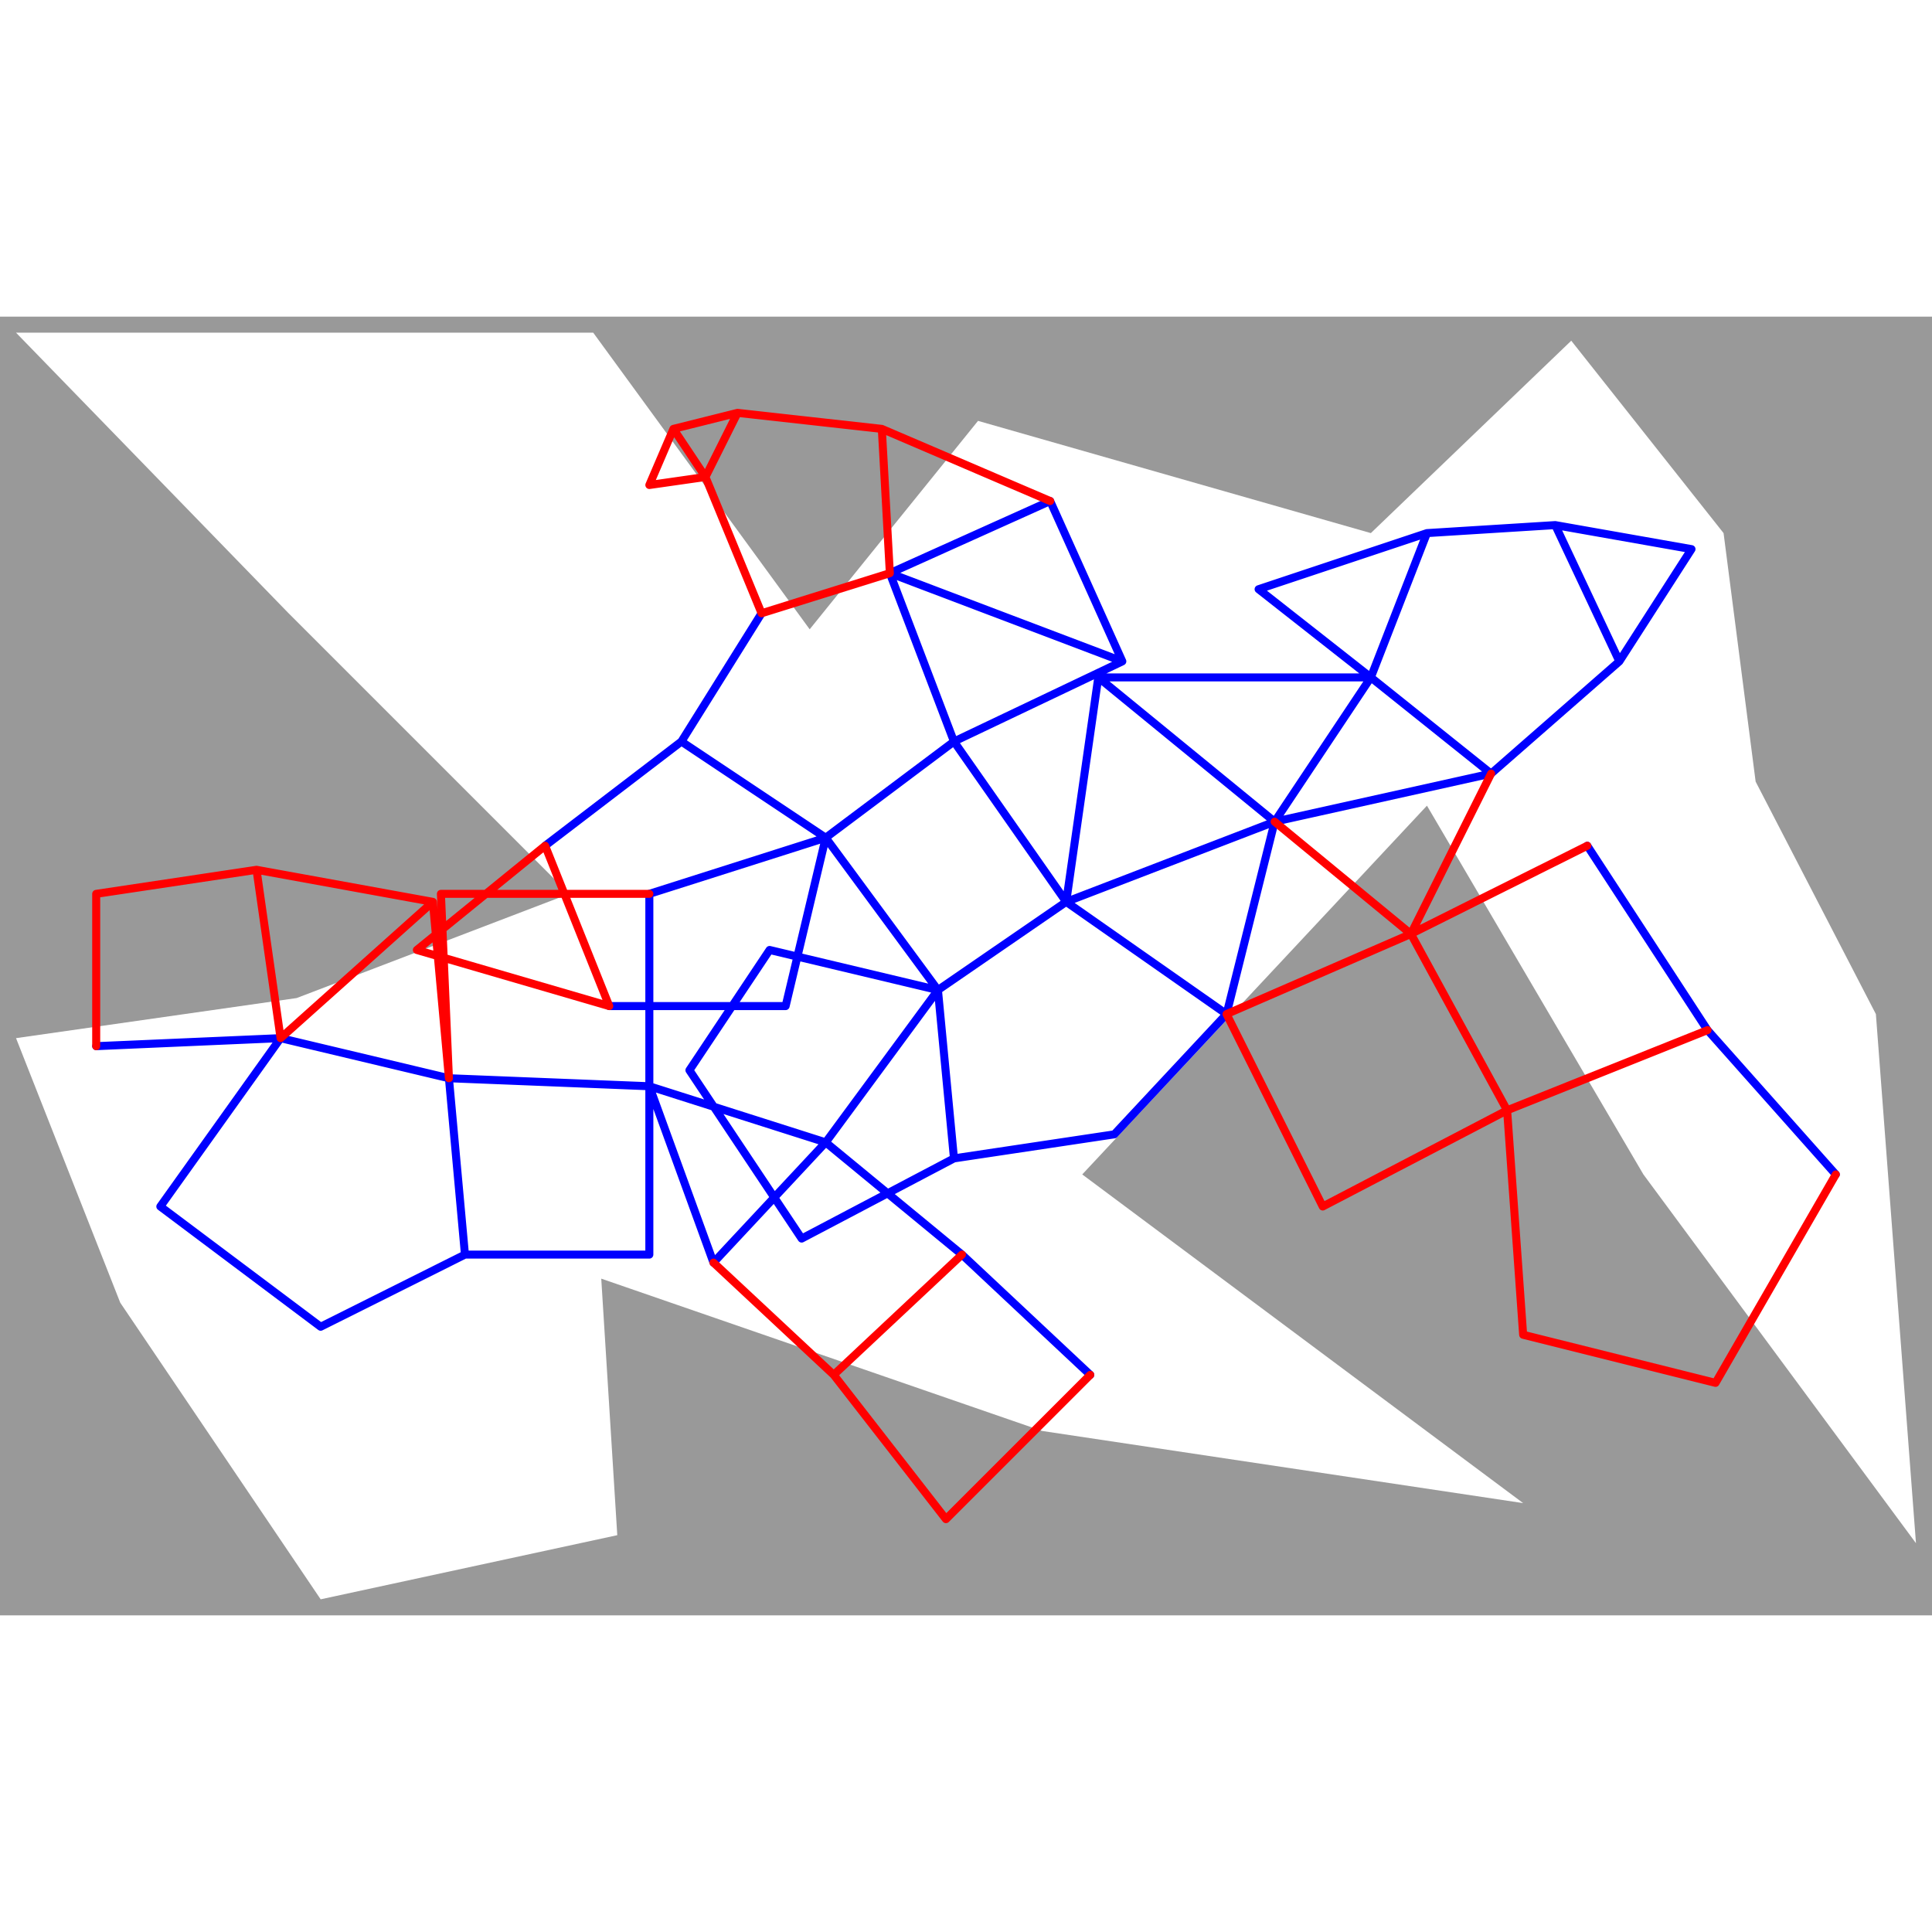
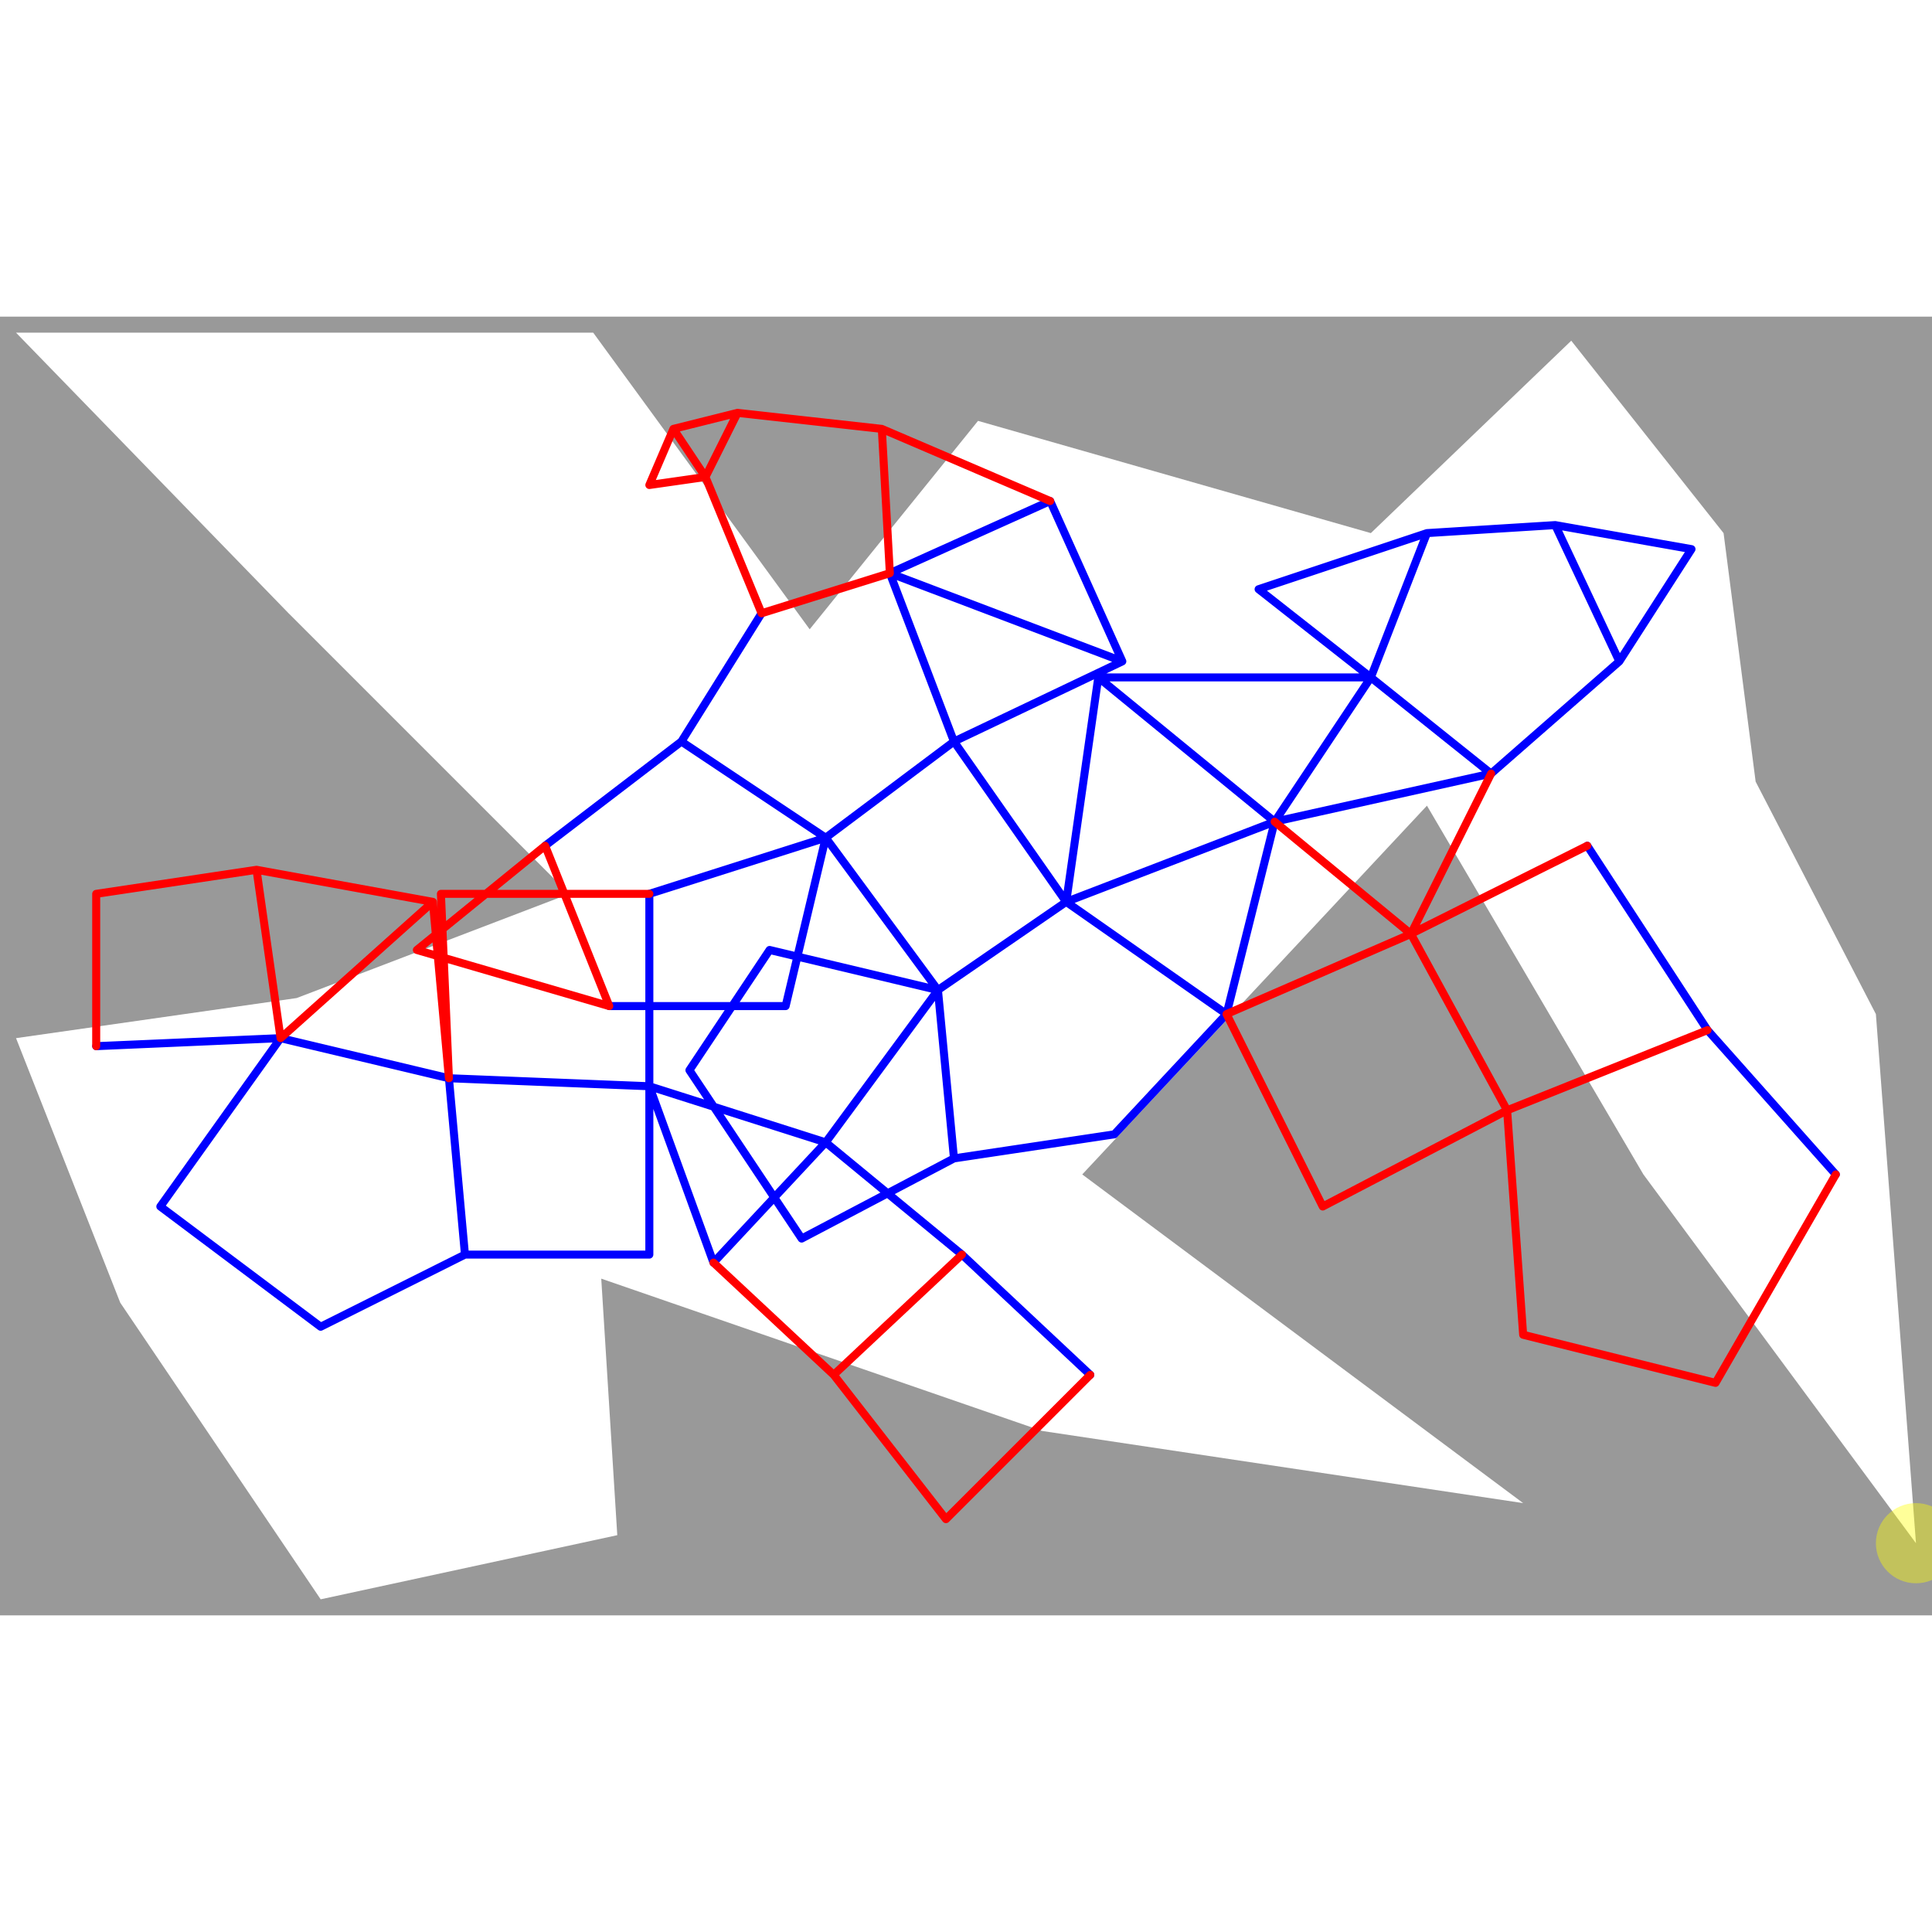
<svg xmlns="http://www.w3.org/2000/svg" height="500" viewBox="-2 -2 241 162" width="500">
  <path class="hole" d="M34 35L69 70L35 83L0 88L13 121L38 158L75 150L73 118L128 137L188 146L133 105L176 59L203 105L237 151L232 85L217 56L213 25L194 1L169 25L120 11L99 37L72 0L0 0M-2 -2L239 -2L239 160L-2 160" style="fill:#00000066;fill-rule:evenodd;stroke:none;" />
+   <circle cx="237" cy="151" r="5" style="fill:#ffff0066;stroke:none;" />
  <path class="ok" d="M10 89L33 88M18 109L33 88M18 109L38 124M33 88L54 93M38 124L56 115M54 93L56 115M54 93L79 94M56 115L79 115M66 64L83 51M74 84L96 84M79 70L79 94M79 70L101 63M79 94L79 115M79 94L87 116M79 94L101 101M83 51L93 35M83 51L101 63M84 92L94 77M84 92L98 113M87 116L101 101M94 77L115 82M96 84L101 63M98 113L117 103M101 63L115 82M101 63L117 51M101 101L115 82M101 101L118 115M109 30L117 51M109 30L129 21M109 30L138 41M115 82L117 103M115 82L131 71M117 51L131 71M117 51L138 41M117 103L137 100M118 115L134 130M129 21L138 41M131 71L135 43M131 71L151 85M131 71L157 61M135 43L157 61M135 43L169 43M137 100L151 85M151 85L157 61M155 32L169 43M155 32L176 25M157 61L169 43M157 61L184 55M169 43L176 25M169 43L184 55M176 25L192 24M184 55L200 41M192 24L200 41M192 24L209 27M196 64L211 87M200 41L209 27M211 87L227 105" style="fill:none;stroke:#0000ff;stroke-linecap:round" />
-   <path class="short" d="" style="fill:none;stroke:#00ff99;stroke-linecap:round" />
-   <path class="long" d="" style="fill:none;stroke:#ff0099;stroke-linecap:round" />
  <path class="out" d="M10 70L10 89M10 70L30 67M30 67L33 88M30 67L52 71M33 88L52 71M50 77L66 64M50 77L74 84M52 71L54 93M53 70L54 93M53 70L79 70M66 64L74 84M79 19L82 12M79 19L86 18M82 12L86 18M82 12L90 10M86 18L90 10M86 18L93 35M87 116L102 130M90 10L108 12M93 35L109 30M102 130L116 148M102 130L118 115M108 12L109 30M108 12L129 21M116 148L134 130M151 85L163 109M151 85L174 75M157 61L174 75M163 109L186 97M174 75L184 55M174 75L186 97M174 75L196 64M186 97L188 125M186 97L211 87M188 125L212 131M212 131L227 105" style="fill:none;stroke:#ff0000;stroke-linecap:round" />
</svg>
